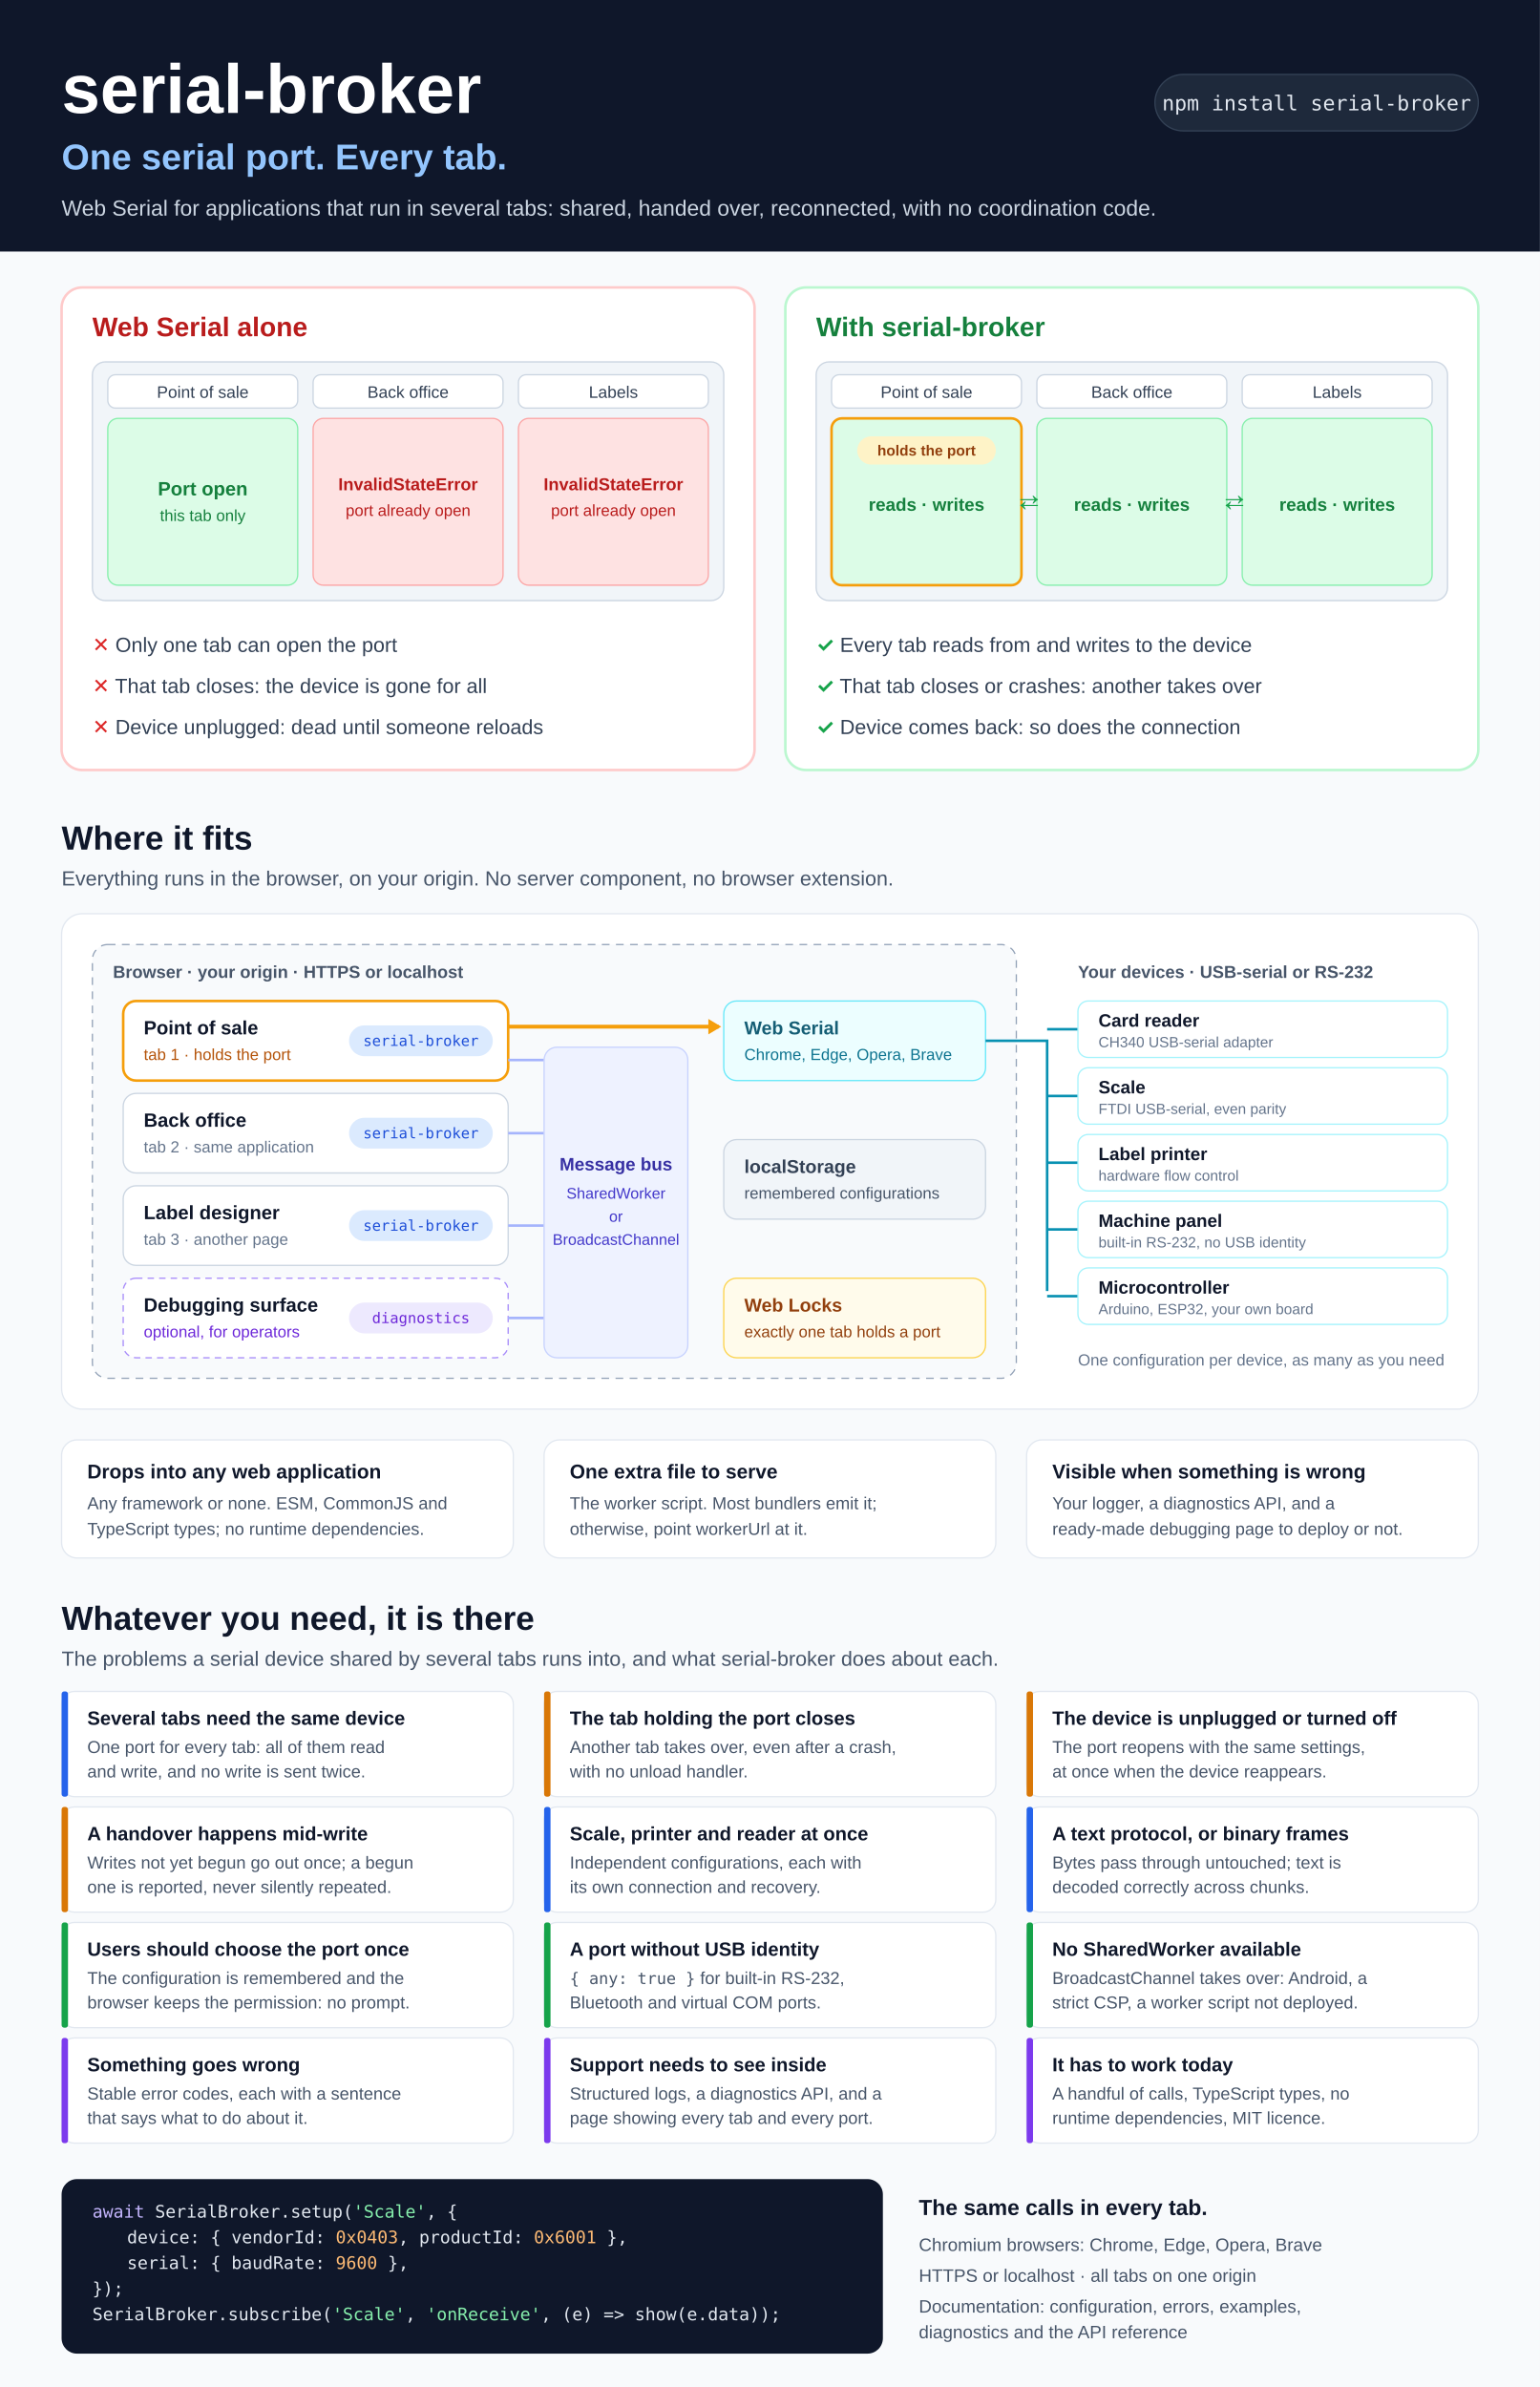
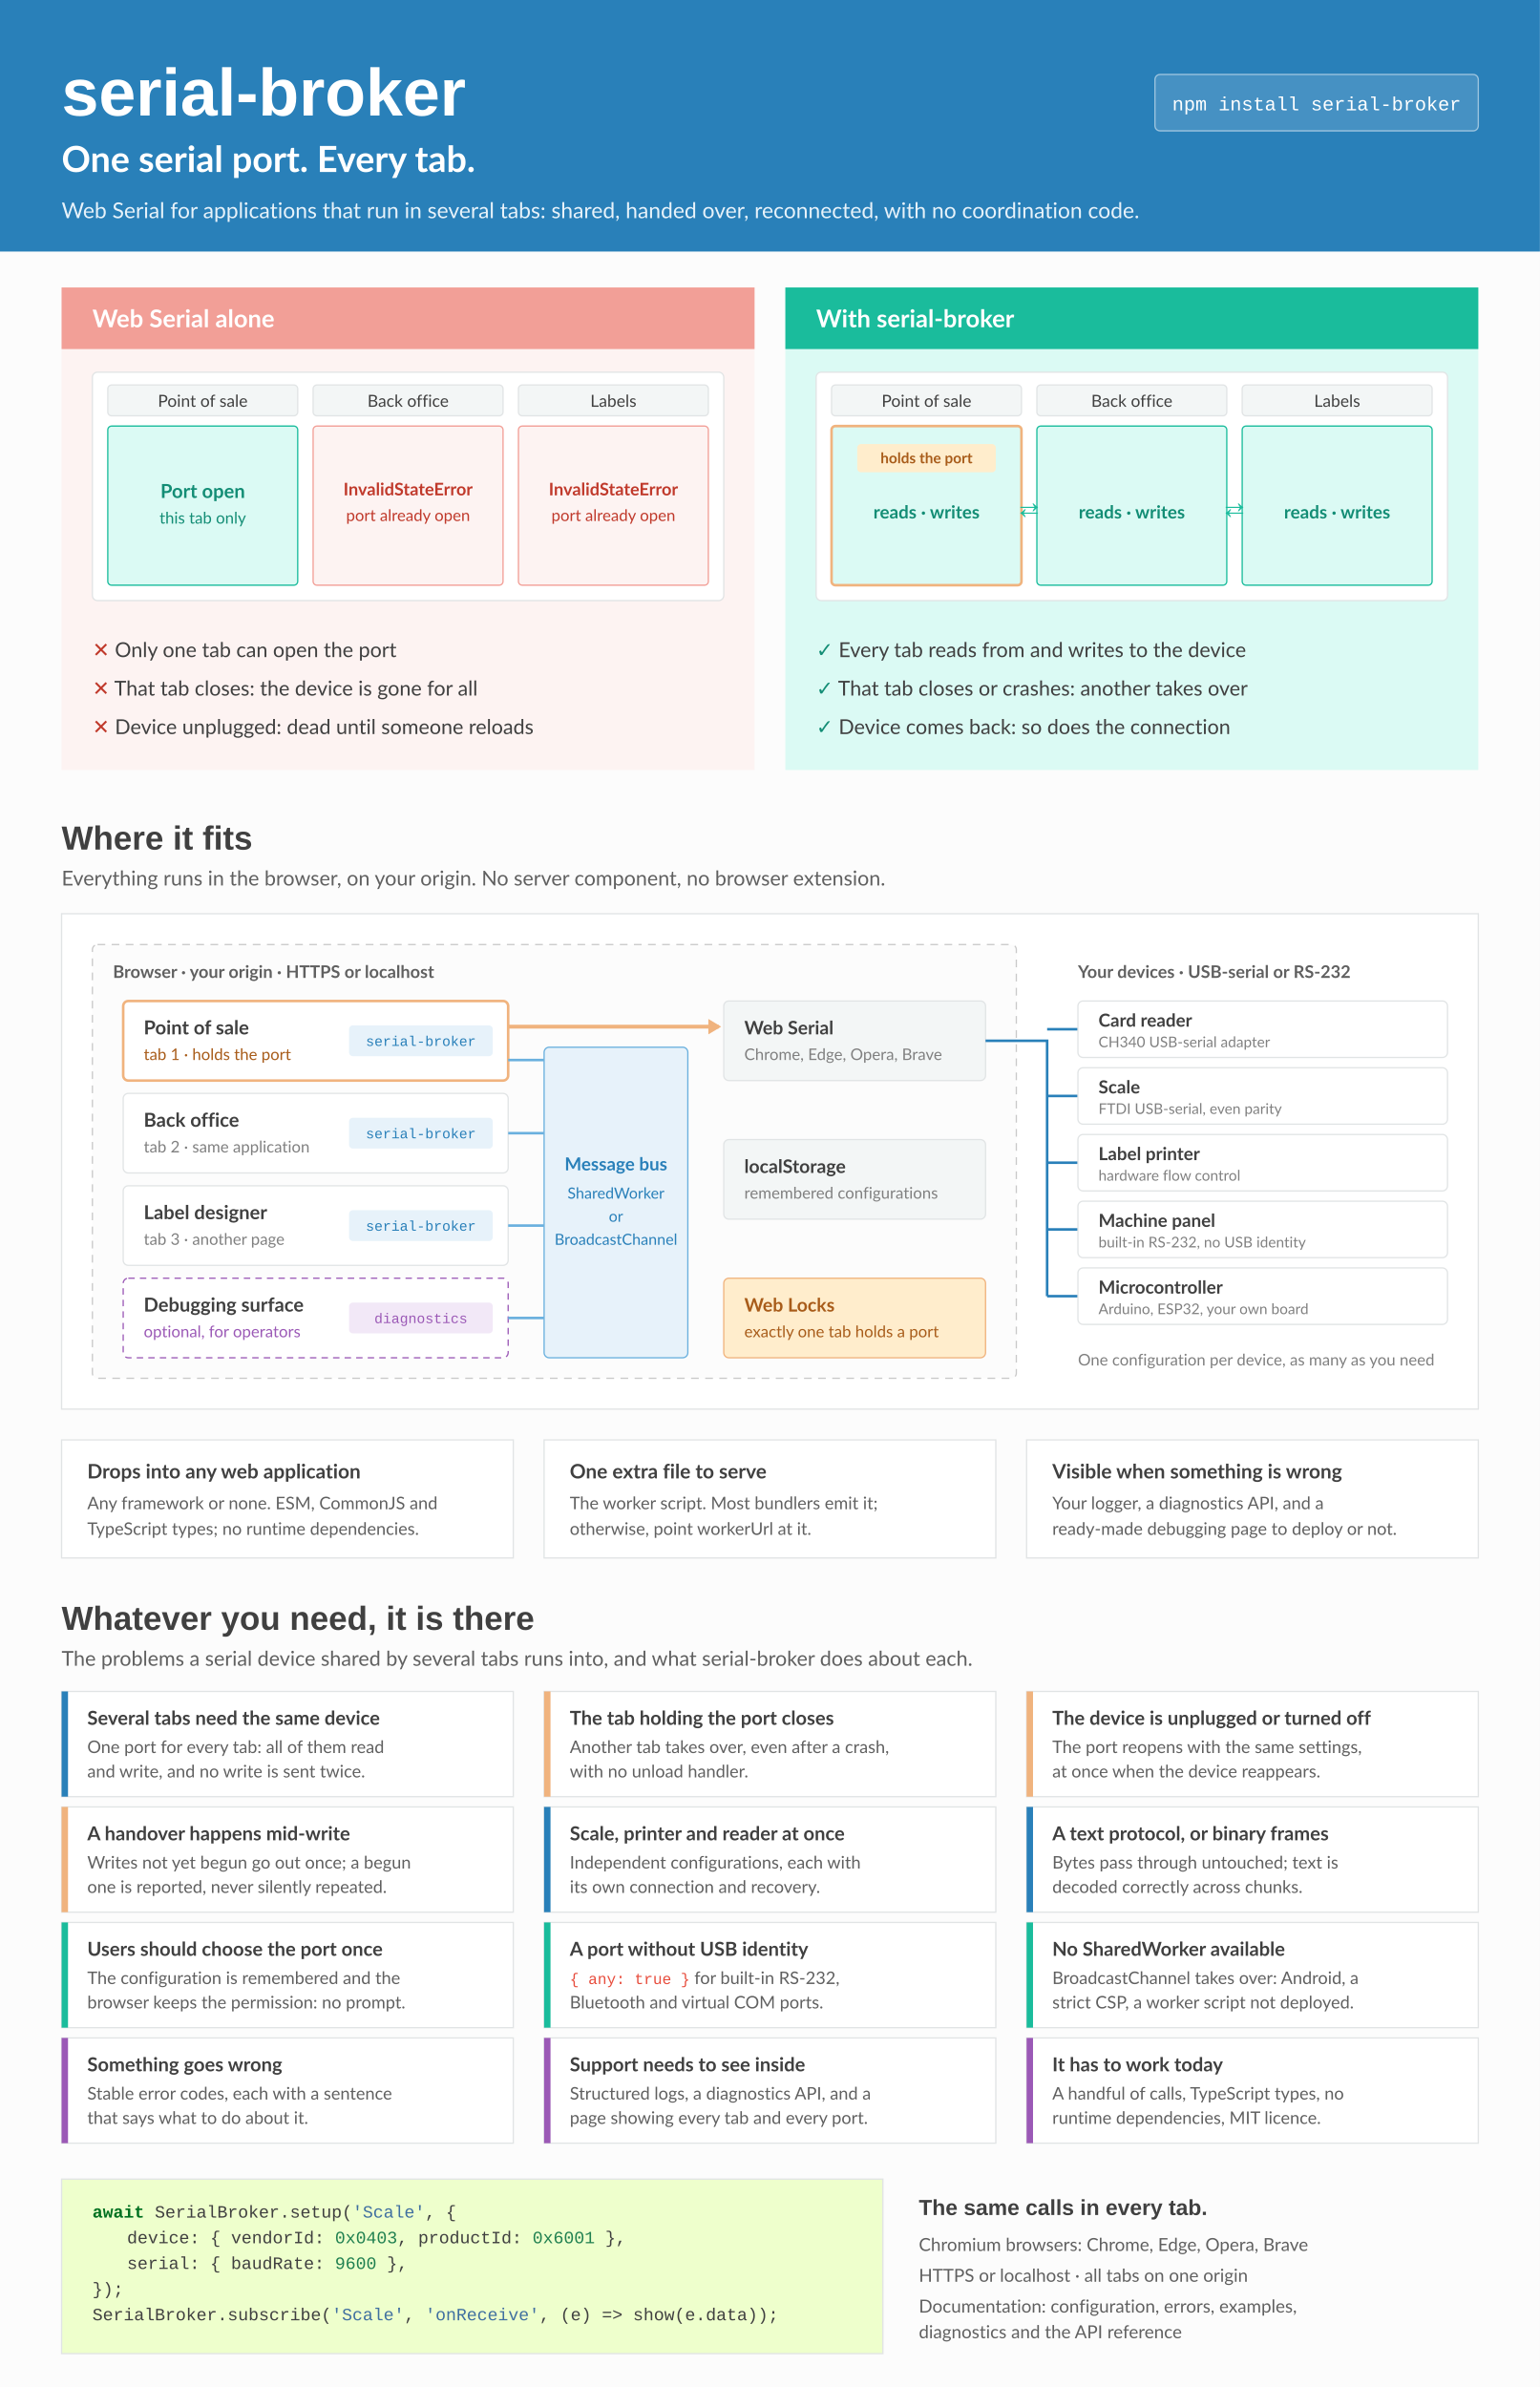
- <svg xmlns="http://www.w3.org/2000/svg" viewBox="0 0 1200 1860" width="1200" height="1860" role="img" aria-labelledby="title desc">
+ <svg xmlns="http://www.w3.org/2000/svg" class="ssg" viewBox="0 0 1200 1860" width="1200" height="1860" role="img" aria-labelledby="ssg-title ssg-desc">
  <style>
-     .t { font-family: "Segoe UI", system-ui, -apple-system, "Helvetica Neue", Arial, sans-serif; }
-     .m { font-family: ui-monospace, "Cascadia Code", Consolas, "SFMono-Regular", monospace; font-variant-ligatures: none; }
-     .b { font-weight: 700; }
-     .sb { font-weight: 600; }
+     /* The Read the Docs theme's fonts and colours, so the page and the picture read as one. */
+     .ssg-sans { font-family: Lato, proxima-nova, "Helvetica Neue", Arial, sans-serif; }
+     .ssg-slab { font-family: "Roboto Slab", ff-tisa-web-pro, Georgia, Arial, sans-serif; }
+     .ssg-mono { font-family: SFMono-Regular, Menlo, Monaco, Consolas, "Liberation Mono", "Courier New", monospace; font-variant-ligatures: none; }
+     .ssg-bold { font-weight: 700; }
+     .ssg-semi { font-weight: 600; }
  </style>
-   <rect width="1200" height="1860" fill="#f8fafc" />
-   <rect width="1200" height="196" fill="#0f172a" />
-   <text class="t b" x="48" y="88" font-size="54" fill="#ffffff">serial-broker</text>
-   <text class="t sb" x="48" y="132" font-size="28" fill="#93c5fd">One serial port. Every tab.</text>
-   <text class="t" x="48" y="168" font-size="17" fill="#cbd5e1">Web Serial for applications that run in several tabs: shared, handed over, reconnected, with no coordination code.</text>
-   <rect x="900" y="58" width="252" height="44" rx="22" fill="#1e293b" stroke="#334155" />
-   <text class="m" x="1026" y="86" font-size="16" fill="#e2e8f0" text-anchor="middle">npm install serial-broker</text>
-   <g class="t">
-     <rect x="48" y="224" width="540" height="376" rx="16" fill="#ffffff" stroke="#fecaca" stroke-width="2" />
-     <text class="b" x="72" y="262" font-size="21" fill="#b91c1c">Web Serial alone</text>
-     <rect x="72" y="282" width="492" height="186" rx="10" fill="#f1f5f9" stroke="#cbd5e1" />
-     <rect x="84" y="292" width="148" height="26" rx="6" fill="#ffffff" stroke="#cbd5e1" />
-     <rect x="244" y="292" width="148" height="26" rx="6" fill="#ffffff" stroke="#cbd5e1" />
-     <rect x="404" y="292" width="148" height="26" rx="6" fill="#ffffff" stroke="#cbd5e1" />
-     <text x="158" y="310" font-size="13" fill="#334155" text-anchor="middle">Point of sale</text>
-     <text x="318" y="310" font-size="13" fill="#334155" text-anchor="middle">Back office</text>
-     <text x="478" y="310" font-size="13" fill="#334155" text-anchor="middle">Labels</text>
-     <rect x="84" y="326" width="148" height="130" rx="8" fill="#dcfce7" stroke="#86efac" />
-     <rect x="244" y="326" width="148" height="130" rx="8" fill="#fee2e2" stroke="#fca5a5" />
-     <rect x="404" y="326" width="148" height="130" rx="8" fill="#fee2e2" stroke="#fca5a5" />
-     <text class="sb" x="158" y="386" font-size="15" fill="#15803d" text-anchor="middle">Port open</text>
-     <text x="158" y="406" font-size="12.5" fill="#15803d" text-anchor="middle">this tab only</text>
-     <text class="sb" x="318" y="382" font-size="13.5" fill="#b91c1c" text-anchor="middle">InvalidStateError</text>
-     <text x="318" y="402" font-size="12.5" fill="#b91c1c" text-anchor="middle">port already open</text>
-     <text class="sb" x="478" y="382" font-size="13.5" fill="#b91c1c" text-anchor="middle">InvalidStateError</text>
-     <text x="478" y="402" font-size="12.5" fill="#b91c1c" text-anchor="middle">port already open</text>
-     <text x="72" y="508" font-size="16" fill="#334155">
-       <tspan fill="#dc2626" class="b">✕</tspan>  Only one tab can open the port</text>
-     <text x="72" y="540" font-size="16" fill="#334155">
-       <tspan fill="#dc2626" class="b">✕</tspan>  That tab closes: the device is gone for all</text>
-     <text x="72" y="572" font-size="16" fill="#334155">
-       <tspan fill="#dc2626" class="b">✕</tspan>  Device unplugged: dead until someone reloads</text>
-     <rect x="612" y="224" width="540" height="376" rx="16" fill="#ffffff" stroke="#bbf7d0" stroke-width="2" />
-     <text class="b" x="636" y="262" font-size="21" fill="#15803d">With serial-broker</text>
-     <rect x="636" y="282" width="492" height="186" rx="10" fill="#f1f5f9" stroke="#cbd5e1" />
-     <rect x="648" y="292" width="148" height="26" rx="6" fill="#ffffff" stroke="#cbd5e1" />
-     <rect x="808" y="292" width="148" height="26" rx="6" fill="#ffffff" stroke="#cbd5e1" />
-     <rect x="968" y="292" width="148" height="26" rx="6" fill="#ffffff" stroke="#cbd5e1" />
-     <text x="722" y="310" font-size="13" fill="#334155" text-anchor="middle">Point of sale</text>
-     <text x="882" y="310" font-size="13" fill="#334155" text-anchor="middle">Back office</text>
-     <text x="1042" y="310" font-size="13" fill="#334155" text-anchor="middle">Labels</text>
-     <rect x="648" y="326" width="148" height="130" rx="8" fill="#dcfce7" stroke="#f59e0b" stroke-width="2" />
-     <rect x="808" y="326" width="148" height="130" rx="8" fill="#dcfce7" stroke="#86efac" />
-     <rect x="968" y="326" width="148" height="130" rx="8" fill="#dcfce7" stroke="#86efac" />
-     <rect x="668" y="340" width="108" height="22" rx="11" fill="#fef3c7" />
-     <text class="sb" x="722" y="355" font-size="11.5" fill="#92400e" text-anchor="middle">holds the port</text>
-     <text class="sb" x="722" y="398" font-size="14" fill="#15803d" text-anchor="middle">reads · writes</text>
-     <text class="sb" x="882" y="398" font-size="14" fill="#15803d" text-anchor="middle">reads · writes</text>
-     <text class="sb" x="1042" y="398" font-size="14" fill="#15803d" text-anchor="middle">reads · writes</text>
-     <text x="802" y="398" font-size="18" fill="#16a34a" text-anchor="middle">⇄</text>
-     <text x="962" y="398" font-size="18" fill="#16a34a" text-anchor="middle">⇄</text>
-     <text x="636" y="508" font-size="16" fill="#334155">
-       <tspan fill="#16a34a" class="b">✓</tspan>  Every tab reads from and writes to the device</text>
-     <text x="636" y="540" font-size="16" fill="#334155">
-       <tspan fill="#16a34a" class="b">✓</tspan>  That tab closes or crashes: another takes over</text>
-     <text x="636" y="572" font-size="16" fill="#334155">
-       <tspan fill="#16a34a" class="b">✓</tspan>  Device comes back: so does the connection</text>
-   </g>
-   <g class="t">
-     <text class="b" x="48" y="662" font-size="26" fill="#0f172a">Where it fits</text>
-     <text x="48" y="690" font-size="16" fill="#475569">Everything runs in the browser, on your origin. No server component, no browser extension.</text>
-     <rect x="48" y="712" width="1104" height="386" rx="16" fill="#ffffff" stroke="#e2e8f0" />
-     <rect x="72" y="736" width="720" height="338" rx="12" fill="#f8fafc" stroke="#94a3b8" stroke-dasharray="6 5" />
-     <text class="sb" x="88" y="762" font-size="13.5" fill="#475569">Browser · your origin · HTTPS or localhost</text>
-     <rect x="96" y="780" width="300" height="62" rx="10" fill="#ffffff" stroke="#f59e0b" stroke-width="2" />
-     <text class="b" x="112" y="806" font-size="15" fill="#0f172a">Point of sale</text>
-     <text x="112" y="826" font-size="12.5" fill="#b45309">tab 1 · holds the port</text>
-     <rect x="96" y="852" width="300" height="62" rx="10" fill="#ffffff" stroke="#cbd5e1" />
-     <text class="b" x="112" y="878" font-size="15" fill="#0f172a">Back office</text>
-     <text x="112" y="898" font-size="12.5" fill="#64748b">tab 2 · same application</text>
-     <rect x="96" y="924" width="300" height="62" rx="10" fill="#ffffff" stroke="#cbd5e1" />
-     <text class="b" x="112" y="950" font-size="15" fill="#0f172a">Label designer</text>
-     <text x="112" y="970" font-size="12.5" fill="#64748b">tab 3 · another page</text>
-     <rect x="96" y="996" width="300" height="62" rx="10" fill="#ffffff" stroke="#a78bfa" stroke-dasharray="5 4" />
-     <text class="b" x="112" y="1022" font-size="15" fill="#0f172a">Debugging surface</text>
-     <text x="112" y="1042" font-size="12.5" fill="#6d28d9">optional, for operators</text>
-     <g class="m" font-size="11.5">
-       <rect x="272" y="799" width="112" height="24" rx="12" fill="#dbeafe" />
-       <text x="328" y="815" fill="#1d4ed8" text-anchor="middle">serial-broker</text>
-       <rect x="272" y="871" width="112" height="24" rx="12" fill="#dbeafe" />
-       <text x="328" y="887" fill="#1d4ed8" text-anchor="middle">serial-broker</text>
-       <rect x="272" y="943" width="112" height="24" rx="12" fill="#dbeafe" />
-       <text x="328" y="959" fill="#1d4ed8" text-anchor="middle">serial-broker</text>
-       <rect x="272" y="1015" width="112" height="24" rx="12" fill="#ede9fe" />
-       <text x="328" y="1031" fill="#6d28d9" text-anchor="middle">diagnostics</text>
-     </g>
-     <g stroke="#a5b4fc" stroke-width="2">
+   <rect width="1200" height="1860" fill="#fcfcfc" />
+   <rect width="1200" height="196" fill="#2980b9" />
+   <text class="ssg-slab ssg-bold" x="48" y="90" font-size="52" fill="#ffffff">serial-broker</text>
+   <text class="ssg-sans ssg-bold" x="48" y="134" font-size="28" fill="#ffffff">One serial port. Every tab.</text>
+   <text class="ssg-sans" x="48" y="170" font-size="17" fill="#e7f2fa">Web Serial for applications that run in several tabs: shared, handed over, reconnected, with no coordination code.</text>
+   <rect x="900" y="58" width="252" height="44" rx="4" fill="#ffffff" fill-opacity="0.14" stroke="#ffffff" stroke-opacity="0.5" />
+   <text class="ssg-mono" x="1026" y="86" font-size="15" fill="#ffffff" text-anchor="middle">npm install serial-broker</text>
+   <g class="ssg-sans">
+     <rect x="48" y="224" width="540" height="376" fill="#fdf3f2" />
+     <rect x="48" y="224" width="540" height="48" fill="#f29f97" />
+     <text class="ssg-bold" x="72" y="255" font-size="19" fill="#ffffff">Web Serial alone</text>
+     <rect x="72" y="290" width="492" height="178" rx="4" fill="#ffffff" stroke="#e1e4e5" />
+     <rect x="84" y="300" width="148" height="24" rx="3" fill="#f3f6f6" stroke="#e1e4e5" />
+     <rect x="244" y="300" width="148" height="24" rx="3" fill="#f3f6f6" stroke="#e1e4e5" />
+     <rect x="404" y="300" width="148" height="24" rx="3" fill="#f3f6f6" stroke="#e1e4e5" />
+     <text x="158" y="317" font-size="13" fill="#404040" text-anchor="middle">Point of sale</text>
+     <text x="318" y="317" font-size="13" fill="#404040" text-anchor="middle">Back office</text>
+     <text x="478" y="317" font-size="13" fill="#404040" text-anchor="middle">Labels</text>
+     <rect x="84" y="332" width="148" height="124" rx="3" fill="#dbfaf4" stroke="#1abc9c" />
+     <rect x="244" y="332" width="148" height="124" rx="3" fill="#fdf3f2" stroke="#f29f97" />
+     <rect x="404" y="332" width="148" height="124" rx="3" fill="#fdf3f2" stroke="#f29f97" />
+     <text class="ssg-bold" x="158" y="388" font-size="15" fill="#138d75" text-anchor="middle">Port open</text>
+     <text x="158" y="408" font-size="12.5" fill="#138d75" text-anchor="middle">this tab only</text>
+     <text class="ssg-bold" x="318" y="386" font-size="13.5" fill="#c0392b" text-anchor="middle">InvalidStateError</text>
+     <text x="318" y="406" font-size="12.5" fill="#c0392b" text-anchor="middle">port already open</text>
+     <text class="ssg-bold" x="478" y="386" font-size="13.5" fill="#c0392b" text-anchor="middle">InvalidStateError</text>
+     <text x="478" y="406" font-size="12.5" fill="#c0392b" text-anchor="middle">port already open</text>
+     <text x="72" y="512" font-size="16" fill="#404040">
+       <tspan fill="#c0392b" class="ssg-bold">✕</tspan>  Only one tab can open the port</text>
+     <text x="72" y="542" font-size="16" fill="#404040">
+       <tspan fill="#c0392b" class="ssg-bold">✕</tspan>  That tab closes: the device is gone for all</text>
+     <text x="72" y="572" font-size="16" fill="#404040">
+       <tspan fill="#c0392b" class="ssg-bold">✕</tspan>  Device unplugged: dead until someone reloads</text>
+     <rect x="612" y="224" width="540" height="376" fill="#dbfaf4" />
+     <rect x="612" y="224" width="540" height="48" fill="#1abc9c" />
+     <text class="ssg-bold" x="636" y="255" font-size="19" fill="#ffffff">With serial-broker</text>
+     <rect x="636" y="290" width="492" height="178" rx="4" fill="#ffffff" stroke="#e1e4e5" />
+     <rect x="648" y="300" width="148" height="24" rx="3" fill="#f3f6f6" stroke="#e1e4e5" />
+     <rect x="808" y="300" width="148" height="24" rx="3" fill="#f3f6f6" stroke="#e1e4e5" />
+     <rect x="968" y="300" width="148" height="24" rx="3" fill="#f3f6f6" stroke="#e1e4e5" />
+     <text x="722" y="317" font-size="13" fill="#404040" text-anchor="middle">Point of sale</text>
+     <text x="882" y="317" font-size="13" fill="#404040" text-anchor="middle">Back office</text>
+     <text x="1042" y="317" font-size="13" fill="#404040" text-anchor="middle">Labels</text>
+     <rect x="648" y="332" width="148" height="124" rx="3" fill="#dbfaf4" stroke="#f0b37e" stroke-width="2" />
+     <rect x="808" y="332" width="148" height="124" rx="3" fill="#dbfaf4" stroke="#1abc9c" />
+     <rect x="968" y="332" width="148" height="124" rx="3" fill="#dbfaf4" stroke="#1abc9c" />
+     <rect x="668" y="346" width="108" height="22" rx="3" fill="#ffedcc" />
+     <text class="ssg-bold" x="722" y="361" font-size="11.5" fill="#a85c1a" text-anchor="middle">holds the port</text>
+     <text class="ssg-bold" x="722" y="404" font-size="14" fill="#138d75" text-anchor="middle">reads · writes</text>
+     <text class="ssg-bold" x="882" y="404" font-size="14" fill="#138d75" text-anchor="middle">reads · writes</text>
+     <text class="ssg-bold" x="1042" y="404" font-size="14" fill="#138d75" text-anchor="middle">reads · writes</text>
+     <text x="802" y="404" font-size="18" fill="#1abc9c" text-anchor="middle">⇄</text>
+     <text x="962" y="404" font-size="18" fill="#1abc9c" text-anchor="middle">⇄</text>
+     <text x="636" y="512" font-size="16" fill="#404040">
+       <tspan fill="#138d75" class="ssg-bold">✓</tspan>  Every tab reads from and writes to the device</text>
+     <text x="636" y="542" font-size="16" fill="#404040">
+       <tspan fill="#138d75" class="ssg-bold">✓</tspan>  That tab closes or crashes: another takes over</text>
+     <text x="636" y="572" font-size="16" fill="#404040">
+       <tspan fill="#138d75" class="ssg-bold">✓</tspan>  Device comes back: so does the connection</text>
+   </g>
+   <g class="ssg-sans">
+     <text class="ssg-slab ssg-bold" x="48" y="662" font-size="26" fill="#404040">Where it fits</text>
+     <text x="48" y="690" font-size="16" fill="#606060">Everything runs in the browser, on your origin. No server component, no browser extension.</text>
+     <rect x="48" y="712" width="1104" height="386" fill="#ffffff" stroke="#e1e4e5" />
+     <rect x="72" y="736" width="720" height="338" rx="4" fill="#fcfcfc" stroke="#c9c9c9" stroke-dasharray="6 5" />
+     <text class="ssg-bold" x="88" y="762" font-size="13.5" fill="#606060">Browser · your origin · HTTPS or localhost</text>
+     <rect x="96" y="780" width="300" height="62" rx="4" fill="#ffffff" stroke="#f0b37e" stroke-width="2" />
+     <text class="ssg-bold" x="112" y="806" font-size="15" fill="#404040">Point of sale</text>
+     <text x="112" y="826" font-size="12.5" fill="#a85c1a">tab 1 · holds the port</text>
+     <rect x="96" y="852" width="300" height="62" rx="4" fill="#ffffff" stroke="#e1e4e5" />
+     <text class="ssg-bold" x="112" y="878" font-size="15" fill="#404040">Back office</text>
+     <text x="112" y="898" font-size="12.5" fill="#808080">tab 2 · same application</text>
+     <rect x="96" y="924" width="300" height="62" rx="4" fill="#ffffff" stroke="#e1e4e5" />
+     <text class="ssg-bold" x="112" y="950" font-size="15" fill="#404040">Label designer</text>
+     <text x="112" y="970" font-size="12.5" fill="#808080">tab 3 · another page</text>
+     <rect x="96" y="996" width="300" height="62" rx="4" fill="#ffffff" stroke="#9b59b6" stroke-dasharray="5 4" />
+     <text class="ssg-bold" x="112" y="1022" font-size="15" fill="#404040">Debugging surface</text>
+     <text x="112" y="1042" font-size="12.5" fill="#9b59b6">optional, for operators</text>
+     <g class="ssg-mono" font-size="11">
+       <rect x="272" y="799" width="112" height="24" rx="3" fill="#e7f2fa" />
+       <text x="328" y="815" fill="#2980b9" text-anchor="middle">serial-broker</text>
+       <rect x="272" y="871" width="112" height="24" rx="3" fill="#e7f2fa" />
+       <text x="328" y="887" fill="#2980b9" text-anchor="middle">serial-broker</text>
+       <rect x="272" y="943" width="112" height="24" rx="3" fill="#e7f2fa" />
+       <text x="328" y="959" fill="#2980b9" text-anchor="middle">serial-broker</text>
+       <rect x="272" y="1015" width="112" height="24" rx="3" fill="#f2e8f7" />
+       <text x="328" y="1031" fill="#9b59b6" text-anchor="middle">diagnostics</text>
+     </g>
+     <g stroke="#6ab0de" stroke-width="2">
+       <line x1="396" y1="826" x2="424" y2="826" />
      <line x1="396" y1="883" x2="424" y2="883" />
      <line x1="396" y1="955" x2="424" y2="955" />
      <line x1="396" y1="1027" x2="424" y2="1027" />
-       <line x1="396" y1="826" x2="424" y2="826" />
-     </g>
-     <rect x="424" y="816" width="112" height="242" rx="10" fill="#eef2ff" stroke="#c7d2fe" />
-     <text class="b" x="480" y="912" font-size="14" fill="#3730a3" text-anchor="middle">Message bus</text>
-     <text x="480" y="934" font-size="12" fill="#4338ca" text-anchor="middle">SharedWorker</text>
-     <text x="480" y="952" font-size="12" fill="#4338ca" text-anchor="middle">or</text>
-     <text x="480" y="970" font-size="12" fill="#4338ca" text-anchor="middle">BroadcastChannel</text>
-     <path d="M396 800 H560" stroke="#f59e0b" stroke-width="3" fill="none" />
-     <path d="M552 794 L562 800 L552 806 Z" fill="#f59e0b" />
-     <rect x="564" y="780" width="204" height="62" rx="10" fill="#ecfeff" stroke="#67e8f9" />
-     <text class="b" x="580" y="806" font-size="14.5" fill="#155e75">Web Serial</text>
-     <text x="580" y="826" font-size="12.5" fill="#0e7490">Chrome, Edge, Opera, Brave</text>
-     <rect x="564" y="888" width="204" height="62" rx="10" fill="#f1f5f9" stroke="#cbd5e1" />
-     <text class="b" x="580" y="914" font-size="14.5" fill="#334155">localStorage</text>
-     <text x="580" y="934" font-size="12.5" fill="#475569">remembered configurations</text>
-     <rect x="564" y="996" width="204" height="62" rx="10" fill="#fffbeb" stroke="#fcd34d" />
-     <text class="b" x="580" y="1022" font-size="14.5" fill="#92400e">Web Locks</text>
-     <text x="580" y="1042" font-size="12.5" fill="#92400e">exactly one tab holds a port</text>
-     <text class="sb" x="840" y="762" font-size="13.5" fill="#475569">Your devices · USB-serial or RS-232</text>
-     <g stroke="#0891b2" stroke-width="2" fill="none">
-       <path d="M768 811 H816 V1006" />
+     </g>
+     <rect x="424" y="816" width="112" height="242" rx="4" fill="#e7f2fa" stroke="#6ab0de" />
+     <text class="ssg-bold" x="480" y="912" font-size="14" fill="#2980b9" text-anchor="middle">Message bus</text>
+     <text x="480" y="934" font-size="12" fill="#2980b9" text-anchor="middle">SharedWorker</text>
+     <text x="480" y="952" font-size="12" fill="#2980b9" text-anchor="middle">or</text>
+     <text x="480" y="970" font-size="12" fill="#2980b9" text-anchor="middle">BroadcastChannel</text>
+     <path d="M396 800 H560" stroke="#f0b37e" stroke-width="3" fill="none" />
+     <path d="M552 794 L562 800 L552 806 Z" fill="#f0b37e" />
+     <rect x="564" y="780" width="204" height="62" rx="4" fill="#f3f6f6" stroke="#e1e4e5" />
+     <text class="ssg-bold" x="580" y="806" font-size="14.5" fill="#404040">Web Serial</text>
+     <text x="580" y="826" font-size="12.5" fill="#808080">Chrome, Edge, Opera, Brave</text>
+     <rect x="564" y="888" width="204" height="62" rx="4" fill="#f3f6f6" stroke="#e1e4e5" />
+     <text class="ssg-bold" x="580" y="914" font-size="14.5" fill="#404040">localStorage</text>
+     <text x="580" y="934" font-size="12.5" fill="#808080">remembered configurations</text>
+     <rect x="564" y="996" width="204" height="62" rx="4" fill="#ffedcc" stroke="#f0b37e" />
+     <text class="ssg-bold" x="580" y="1022" font-size="14.5" fill="#a85c1a">Web Locks</text>
+     <text x="580" y="1042" font-size="12.5" fill="#a85c1a">exactly one tab holds a port</text>
+     <text class="ssg-bold" x="840" y="762" font-size="13.5" fill="#606060">Your devices · USB-serial or RS-232</text>
+     <g stroke="#2980b9" stroke-width="2" fill="none">
+       <path d="M768 811 H816 V1010" />
      <path d="M816 802 H840" />
      <path d="M816 854 H840" />
      <path d="M816 906 H840" />
      <path d="M816 958 H840" />
      <path d="M816 1010 H840" />
    </g>
    <g font-size="14">
-       <rect x="840" y="780" width="288" height="44" rx="8" fill="#ffffff" stroke="#a5f3fc" />
-       <text class="b" x="856" y="800" fill="#0f172a">Card reader</text>
-       <text x="856" y="816" font-size="11.5" fill="#64748b">CH340 USB-serial adapter</text>
-       <rect x="840" y="832" width="288" height="44" rx="8" fill="#ffffff" stroke="#a5f3fc" />
-       <text class="b" x="856" y="852" fill="#0f172a">Scale</text>
-       <text x="856" y="868" font-size="11.5" fill="#64748b">FTDI USB-serial, even parity</text>
-       <rect x="840" y="884" width="288" height="44" rx="8" fill="#ffffff" stroke="#a5f3fc" />
-       <text class="b" x="856" y="904" fill="#0f172a">Label printer</text>
-       <text x="856" y="920" font-size="11.5" fill="#64748b">hardware flow control</text>
-       <rect x="840" y="936" width="288" height="44" rx="8" fill="#ffffff" stroke="#a5f3fc" />
-       <text class="b" x="856" y="956" fill="#0f172a">Machine panel</text>
-       <text x="856" y="972" font-size="11.5" fill="#64748b">built-in RS-232, no USB identity</text>
-       <rect x="840" y="988" width="288" height="44" rx="8" fill="#ffffff" stroke="#a5f3fc" />
-       <text class="b" x="856" y="1008" fill="#0f172a">Microcontroller</text>
-       <text x="856" y="1024" font-size="11.5" fill="#64748b">Arduino, ESP32, your own board</text>
-     </g>
-     <text x="840" y="1064" font-size="12.5" fill="#64748b">One configuration per device, as many as you need</text>
-   </g>
-   <g class="t">
-     <rect x="48" y="1122" width="352" height="92" rx="12" fill="#ffffff" stroke="#e2e8f0" />
-     <text class="b" x="68" y="1152" font-size="15.5" fill="#0f172a">Drops into any web application</text>
-     <text x="68" y="1176" font-size="13.5" fill="#475569">Any framework or none. ESM, CommonJS and</text>
-     <text x="68" y="1196" font-size="13.5" fill="#475569">TypeScript types; no runtime dependencies.</text>
-     <rect x="424" y="1122" width="352" height="92" rx="12" fill="#ffffff" stroke="#e2e8f0" />
-     <text class="b" x="444" y="1152" font-size="15.5" fill="#0f172a">One extra file to serve</text>
-     <text x="444" y="1176" font-size="13.5" fill="#475569">The worker script. Most bundlers emit it;</text>
-     <text x="444" y="1196" font-size="13.5" fill="#475569">otherwise, point workerUrl at it.</text>
-     <rect x="800" y="1122" width="352" height="92" rx="12" fill="#ffffff" stroke="#e2e8f0" />
-     <text class="b" x="820" y="1152" font-size="15.5" fill="#0f172a">Visible when something is wrong</text>
-     <text x="820" y="1176" font-size="13.5" fill="#475569">Your logger, a diagnostics API, and a</text>
-     <text x="820" y="1196" font-size="13.5" fill="#475569">ready-made debugging page to deploy or not.</text>
-   </g>
-   <g class="t">
-     <text class="b" x="48" y="1270" font-size="26" fill="#0f172a">Whatever you need, it is there</text>
-     <text x="48" y="1298" font-size="16" fill="#475569">The problems a serial device shared by several tabs runs into, and what serial-broker does about each.</text>
-     <g>
-       <rect x="48" y="1318" width="352" height="82" rx="10" fill="#ffffff" stroke="#e2e8f0" />
-       <rect x="48" y="1318" width="5" height="82" rx="2" fill="#2563eb" />
-       <text class="b" x="68" y="1344" font-size="15" fill="#0f172a">Several tabs need the same device</text>
-       <text x="68" y="1366" font-size="13.5" fill="#475569">One port for every tab: all of them read</text>
-       <text x="68" y="1385" font-size="13.5" fill="#475569">and write, and no write is sent twice.</text>
-       <rect x="424" y="1318" width="352" height="82" rx="10" fill="#ffffff" stroke="#e2e8f0" />
-       <rect x="424" y="1318" width="5" height="82" rx="2" fill="#d97706" />
-       <text class="b" x="444" y="1344" font-size="15" fill="#0f172a">The tab holding the port closes</text>
-       <text x="444" y="1366" font-size="13.5" fill="#475569">Another tab takes over, even after a crash,</text>
-       <text x="444" y="1385" font-size="13.5" fill="#475569">with no unload handler.</text>
-       <rect x="800" y="1318" width="352" height="82" rx="10" fill="#ffffff" stroke="#e2e8f0" />
-       <rect x="800" y="1318" width="5" height="82" rx="2" fill="#d97706" />
-       <text class="b" x="820" y="1344" font-size="15" fill="#0f172a">The device is unplugged or turned off</text>
-       <text x="820" y="1366" font-size="13.5" fill="#475569">The port reopens with the same settings,</text>
-       <text x="820" y="1385" font-size="13.5" fill="#475569">at once when the device reappears.</text>
-     </g>
-     <g>
-       <rect x="48" y="1408" width="352" height="82" rx="10" fill="#ffffff" stroke="#e2e8f0" />
-       <rect x="48" y="1408" width="5" height="82" rx="2" fill="#d97706" />
-       <text class="b" x="68" y="1434" font-size="15" fill="#0f172a">A handover happens mid-write</text>
-       <text x="68" y="1456" font-size="13.5" fill="#475569">Writes not yet begun go out once; a begun</text>
-       <text x="68" y="1475" font-size="13.5" fill="#475569">one is reported, never silently repeated.</text>
-       <rect x="424" y="1408" width="352" height="82" rx="10" fill="#ffffff" stroke="#e2e8f0" />
-       <rect x="424" y="1408" width="5" height="82" rx="2" fill="#2563eb" />
-       <text class="b" x="444" y="1434" font-size="15" fill="#0f172a">Scale, printer and reader at once</text>
-       <text x="444" y="1456" font-size="13.5" fill="#475569">Independent configurations, each with</text>
-       <text x="444" y="1475" font-size="13.5" fill="#475569">its own connection and recovery.</text>
-       <rect x="800" y="1408" width="352" height="82" rx="10" fill="#ffffff" stroke="#e2e8f0" />
-       <rect x="800" y="1408" width="5" height="82" rx="2" fill="#2563eb" />
-       <text class="b" x="820" y="1434" font-size="15" fill="#0f172a">A text protocol, or binary frames</text>
-       <text x="820" y="1456" font-size="13.5" fill="#475569">Bytes pass through untouched; text is</text>
-       <text x="820" y="1475" font-size="13.5" fill="#475569">decoded correctly across chunks.</text>
-     </g>
-     <g>
-       <rect x="48" y="1498" width="352" height="82" rx="10" fill="#ffffff" stroke="#e2e8f0" />
-       <rect x="48" y="1498" width="5" height="82" rx="2" fill="#16a34a" />
-       <text class="b" x="68" y="1524" font-size="15" fill="#0f172a">Users should choose the port once</text>
-       <text x="68" y="1546" font-size="13.5" fill="#475569">The configuration is remembered and the</text>
-       <text x="68" y="1565" font-size="13.5" fill="#475569">browser keeps the permission: no prompt.</text>
-       <rect x="424" y="1498" width="352" height="82" rx="10" fill="#ffffff" stroke="#e2e8f0" />
-       <rect x="424" y="1498" width="5" height="82" rx="2" fill="#16a34a" />
-       <text class="b" x="444" y="1524" font-size="15" fill="#0f172a">A port without USB identity</text>
-       <text x="444" y="1546" font-size="13.5" fill="#475569">
-         <tspan class="m" font-size="12.5">{ any: true }</tspan> for built-in RS-232,</text>
-       <text x="444" y="1565" font-size="13.5" fill="#475569">Bluetooth and virtual COM ports.</text>
-       <rect x="800" y="1498" width="352" height="82" rx="10" fill="#ffffff" stroke="#e2e8f0" />
-       <rect x="800" y="1498" width="5" height="82" rx="2" fill="#16a34a" />
-       <text class="b" x="820" y="1524" font-size="15" fill="#0f172a">No SharedWorker available</text>
-       <text x="820" y="1546" font-size="13.5" fill="#475569">BroadcastChannel takes over: Android, a</text>
-       <text x="820" y="1565" font-size="13.5" fill="#475569">strict CSP, a worker script not deployed.</text>
-     </g>
-     <g>
-       <rect x="48" y="1588" width="352" height="82" rx="10" fill="#ffffff" stroke="#e2e8f0" />
-       <rect x="48" y="1588" width="5" height="82" rx="2" fill="#7c3aed" />
-       <text class="b" x="68" y="1614" font-size="15" fill="#0f172a">Something goes wrong</text>
-       <text x="68" y="1636" font-size="13.5" fill="#475569">Stable error codes, each with a sentence</text>
-       <text x="68" y="1655" font-size="13.5" fill="#475569">that says what to do about it.</text>
-       <rect x="424" y="1588" width="352" height="82" rx="10" fill="#ffffff" stroke="#e2e8f0" />
-       <rect x="424" y="1588" width="5" height="82" rx="2" fill="#7c3aed" />
-       <text class="b" x="444" y="1614" font-size="15" fill="#0f172a">Support needs to see inside</text>
-       <text x="444" y="1636" font-size="13.5" fill="#475569">Structured logs, a diagnostics API, and a</text>
-       <text x="444" y="1655" font-size="13.5" fill="#475569">page showing every tab and every port.</text>
-       <rect x="800" y="1588" width="352" height="82" rx="10" fill="#ffffff" stroke="#e2e8f0" />
-       <rect x="800" y="1588" width="5" height="82" rx="2" fill="#7c3aed" />
-       <text class="b" x="820" y="1614" font-size="15" fill="#0f172a">It has to work today</text>
-       <text x="820" y="1636" font-size="13.5" fill="#475569">A handful of calls, TypeScript types, no</text>
-       <text x="820" y="1655" font-size="13.5" fill="#475569">runtime dependencies, MIT licence.</text>
-     </g>
-   </g>
-   <rect x="48" y="1698" width="640" height="136" rx="12" fill="#0f172a" />
-   <g class="m" font-size="13.5" fill="#e2e8f0">
+       <rect x="840" y="780" width="288" height="44" rx="4" fill="#ffffff" stroke="#e1e4e5" />
+       <text class="ssg-bold" x="856" y="800" fill="#404040">Card reader</text>
+       <text x="856" y="816" font-size="11.5" fill="#808080">CH340 USB-serial adapter</text>
+       <rect x="840" y="832" width="288" height="44" rx="4" fill="#ffffff" stroke="#e1e4e5" />
+       <text class="ssg-bold" x="856" y="852" fill="#404040">Scale</text>
+       <text x="856" y="868" font-size="11.5" fill="#808080">FTDI USB-serial, even parity</text>
+       <rect x="840" y="884" width="288" height="44" rx="4" fill="#ffffff" stroke="#e1e4e5" />
+       <text class="ssg-bold" x="856" y="904" fill="#404040">Label printer</text>
+       <text x="856" y="920" font-size="11.5" fill="#808080">hardware flow control</text>
+       <rect x="840" y="936" width="288" height="44" rx="4" fill="#ffffff" stroke="#e1e4e5" />
+       <text class="ssg-bold" x="856" y="956" fill="#404040">Machine panel</text>
+       <text x="856" y="972" font-size="11.5" fill="#808080">built-in RS-232, no USB identity</text>
+       <rect x="840" y="988" width="288" height="44" rx="4" fill="#ffffff" stroke="#e1e4e5" />
+       <text class="ssg-bold" x="856" y="1008" fill="#404040">Microcontroller</text>
+       <text x="856" y="1024" font-size="11.5" fill="#808080">Arduino, ESP32, your own board</text>
+     </g>
+     <text x="840" y="1064" font-size="12.5" fill="#808080">One configuration per device, as many as you need</text>
+   </g>
+   <g class="ssg-sans">
+     <rect x="48" y="1122" width="352" height="92" fill="#ffffff" stroke="#e1e4e5" />
+     <text class="ssg-bold" x="68" y="1152" font-size="15.5" fill="#404040">Drops into any web application</text>
+     <text x="68" y="1176" font-size="13.5" fill="#606060">Any framework or none. ESM, CommonJS and</text>
+     <text x="68" y="1196" font-size="13.5" fill="#606060">TypeScript types; no runtime dependencies.</text>
+     <rect x="424" y="1122" width="352" height="92" fill="#ffffff" stroke="#e1e4e5" />
+     <text class="ssg-bold" x="444" y="1152" font-size="15.5" fill="#404040">One extra file to serve</text>
+     <text x="444" y="1176" font-size="13.5" fill="#606060">The worker script. Most bundlers emit it;</text>
+     <text x="444" y="1196" font-size="13.5" fill="#606060">otherwise, point workerUrl at it.</text>
+     <rect x="800" y="1122" width="352" height="92" fill="#ffffff" stroke="#e1e4e5" />
+     <text class="ssg-bold" x="820" y="1152" font-size="15.5" fill="#404040">Visible when something is wrong</text>
+     <text x="820" y="1176" font-size="13.5" fill="#606060">Your logger, a diagnostics API, and a</text>
+     <text x="820" y="1196" font-size="13.5" fill="#606060">ready-made debugging page to deploy or not.</text>
+   </g>
+   <g class="ssg-sans">
+     <text class="ssg-slab ssg-bold" x="48" y="1270" font-size="26" fill="#404040">Whatever you need, it is there</text>
+     <text x="48" y="1298" font-size="16" fill="#606060">The problems a serial device shared by several tabs runs into, and what serial-broker does about each.</text>
+     <g>
+       <rect x="48" y="1318" width="352" height="82" fill="#ffffff" stroke="#e1e4e5" />
+       <rect x="48" y="1318" width="5" height="82" fill="#2980b9" />
+       <text class="ssg-bold" x="68" y="1344" font-size="15" fill="#404040">Several tabs need the same device</text>
+       <text x="68" y="1366" font-size="13.5" fill="#606060">One port for every tab: all of them read</text>
+       <text x="68" y="1385" font-size="13.5" fill="#606060">and write, and no write is sent twice.</text>
+       <rect x="424" y="1318" width="352" height="82" fill="#ffffff" stroke="#e1e4e5" />
+       <rect x="424" y="1318" width="5" height="82" fill="#f0b37e" />
+       <text class="ssg-bold" x="444" y="1344" font-size="15" fill="#404040">The tab holding the port closes</text>
+       <text x="444" y="1366" font-size="13.5" fill="#606060">Another tab takes over, even after a crash,</text>
+       <text x="444" y="1385" font-size="13.5" fill="#606060">with no unload handler.</text>
+       <rect x="800" y="1318" width="352" height="82" fill="#ffffff" stroke="#e1e4e5" />
+       <rect x="800" y="1318" width="5" height="82" fill="#f0b37e" />
+       <text class="ssg-bold" x="820" y="1344" font-size="15" fill="#404040">The device is unplugged or turned off</text>
+       <text x="820" y="1366" font-size="13.5" fill="#606060">The port reopens with the same settings,</text>
+       <text x="820" y="1385" font-size="13.5" fill="#606060">at once when the device reappears.</text>
+     </g>
+     <g>
+       <rect x="48" y="1408" width="352" height="82" fill="#ffffff" stroke="#e1e4e5" />
+       <rect x="48" y="1408" width="5" height="82" fill="#f0b37e" />
+       <text class="ssg-bold" x="68" y="1434" font-size="15" fill="#404040">A handover happens mid-write</text>
+       <text x="68" y="1456" font-size="13.5" fill="#606060">Writes not yet begun go out once; a begun</text>
+       <text x="68" y="1475" font-size="13.5" fill="#606060">one is reported, never silently repeated.</text>
+       <rect x="424" y="1408" width="352" height="82" fill="#ffffff" stroke="#e1e4e5" />
+       <rect x="424" y="1408" width="5" height="82" fill="#2980b9" />
+       <text class="ssg-bold" x="444" y="1434" font-size="15" fill="#404040">Scale, printer and reader at once</text>
+       <text x="444" y="1456" font-size="13.5" fill="#606060">Independent configurations, each with</text>
+       <text x="444" y="1475" font-size="13.5" fill="#606060">its own connection and recovery.</text>
+       <rect x="800" y="1408" width="352" height="82" fill="#ffffff" stroke="#e1e4e5" />
+       <rect x="800" y="1408" width="5" height="82" fill="#2980b9" />
+       <text class="ssg-bold" x="820" y="1434" font-size="15" fill="#404040">A text protocol, or binary frames</text>
+       <text x="820" y="1456" font-size="13.5" fill="#606060">Bytes pass through untouched; text is</text>
+       <text x="820" y="1475" font-size="13.5" fill="#606060">decoded correctly across chunks.</text>
+     </g>
+     <g>
+       <rect x="48" y="1498" width="352" height="82" fill="#ffffff" stroke="#e1e4e5" />
+       <rect x="48" y="1498" width="5" height="82" fill="#1abc9c" />
+       <text class="ssg-bold" x="68" y="1524" font-size="15" fill="#404040">Users should choose the port once</text>
+       <text x="68" y="1546" font-size="13.5" fill="#606060">The configuration is remembered and the</text>
+       <text x="68" y="1565" font-size="13.5" fill="#606060">browser keeps the permission: no prompt.</text>
+       <rect x="424" y="1498" width="352" height="82" fill="#ffffff" stroke="#e1e4e5" />
+       <rect x="424" y="1498" width="5" height="82" fill="#1abc9c" />
+       <text class="ssg-bold" x="444" y="1524" font-size="15" fill="#404040">A port without USB identity</text>
+       <text x="444" y="1546" font-size="13.5" fill="#606060">
+         <tspan class="ssg-mono" font-size="12" fill="#e74c3c">{ any: true }</tspan> for built-in RS-232,</text>
+       <text x="444" y="1565" font-size="13.5" fill="#606060">Bluetooth and virtual COM ports.</text>
+       <rect x="800" y="1498" width="352" height="82" fill="#ffffff" stroke="#e1e4e5" />
+       <rect x="800" y="1498" width="5" height="82" fill="#1abc9c" />
+       <text class="ssg-bold" x="820" y="1524" font-size="15" fill="#404040">No SharedWorker available</text>
+       <text x="820" y="1546" font-size="13.5" fill="#606060">BroadcastChannel takes over: Android, a</text>
+       <text x="820" y="1565" font-size="13.5" fill="#606060">strict CSP, a worker script not deployed.</text>
+     </g>
+     <g>
+       <rect x="48" y="1588" width="352" height="82" fill="#ffffff" stroke="#e1e4e5" />
+       <rect x="48" y="1588" width="5" height="82" fill="#9b59b6" />
+       <text class="ssg-bold" x="68" y="1614" font-size="15" fill="#404040">Something goes wrong</text>
+       <text x="68" y="1636" font-size="13.5" fill="#606060">Stable error codes, each with a sentence</text>
+       <text x="68" y="1655" font-size="13.5" fill="#606060">that says what to do about it.</text>
+       <rect x="424" y="1588" width="352" height="82" fill="#ffffff" stroke="#e1e4e5" />
+       <rect x="424" y="1588" width="5" height="82" fill="#9b59b6" />
+       <text class="ssg-bold" x="444" y="1614" font-size="15" fill="#404040">Support needs to see inside</text>
+       <text x="444" y="1636" font-size="13.5" fill="#606060">Structured logs, a diagnostics API, and a</text>
+       <text x="444" y="1655" font-size="13.5" fill="#606060">page showing every tab and every port.</text>
+       <rect x="800" y="1588" width="352" height="82" fill="#ffffff" stroke="#e1e4e5" />
+       <rect x="800" y="1588" width="5" height="82" fill="#9b59b6" />
+       <text class="ssg-bold" x="820" y="1614" font-size="15" fill="#404040">It has to work today</text>
+       <text x="820" y="1636" font-size="13.5" fill="#606060">A handful of calls, TypeScript types, no</text>
+       <text x="820" y="1655" font-size="13.5" fill="#606060">runtime dependencies, MIT licence.</text>
+     </g>
+   </g>
+   <rect x="48" y="1698" width="640" height="136" fill="#eeffcc" stroke="#e1e4e5" />
+   <g class="ssg-mono" font-size="13.5" fill="#404040">
    <text x="72" y="1728">
-       <tspan fill="#c4b5fd">await</tspan> SerialBroker.setup(<tspan fill="#86efac">'Scale'</tspan>, {</text>
-     <text x="99" y="1748">device: { vendorId: <tspan fill="#fdba74">0x0403</tspan>, productId: <tspan fill="#fdba74">0x6001</tspan> },</text>
-     <text x="99" y="1768">serial: { baudRate: <tspan fill="#fdba74">9600</tspan> },</text>
+       <tspan fill="#007020" class="ssg-bold">await</tspan> SerialBroker.setup(<tspan fill="#4070a0">'Scale'</tspan>, {</text>
+     <text x="99" y="1748">device: { vendorId: <tspan fill="#208050">0x0403</tspan>, productId: <tspan fill="#208050">0x6001</tspan> },</text>
+     <text x="99" y="1768">serial: { baudRate: <tspan fill="#208050">9600</tspan> },</text>
    <text x="72" y="1788">});</text>
-     <text x="72" y="1808">SerialBroker.subscribe(<tspan fill="#86efac">'Scale'</tspan>, <tspan fill="#86efac">'onReceive'</tspan>, (e) =&gt; show(e.data));</text>
-   </g>
-   <g class="t">
-     <text class="b" x="716" y="1726" font-size="17" fill="#0f172a">The same calls in every tab.</text>
-     <text x="716" y="1754" font-size="14" fill="#475569">Chromium browsers: Chrome, Edge, Opera, Brave</text>
-     <text x="716" y="1778" font-size="14" fill="#475569">HTTPS or localhost · all tabs on one origin</text>
-     <text x="716" y="1802" font-size="14" fill="#475569">Documentation: configuration, errors, examples,</text>
-     <text x="716" y="1822" font-size="14" fill="#475569">diagnostics and the API reference</text>
+     <text x="72" y="1808">SerialBroker.subscribe(<tspan fill="#4070a0">'Scale'</tspan>, <tspan fill="#4070a0">'onReceive'</tspan>, (e) =&gt; show(e.data));</text>
+   </g>
+   <g class="ssg-sans">
+     <text class="ssg-slab ssg-bold" x="716" y="1726" font-size="17" fill="#404040">The same calls in every tab.</text>
+     <text x="716" y="1754" font-size="14" fill="#606060">Chromium browsers: Chrome, Edge, Opera, Brave</text>
+     <text x="716" y="1778" font-size="14" fill="#606060">HTTPS or localhost · all tabs on one origin</text>
+     <text x="716" y="1802" font-size="14" fill="#606060">Documentation: configuration, errors, examples,</text>
+     <text x="716" y="1822" font-size="14" fill="#606060">diagnostics and the API reference</text>
  </g>
</svg>
